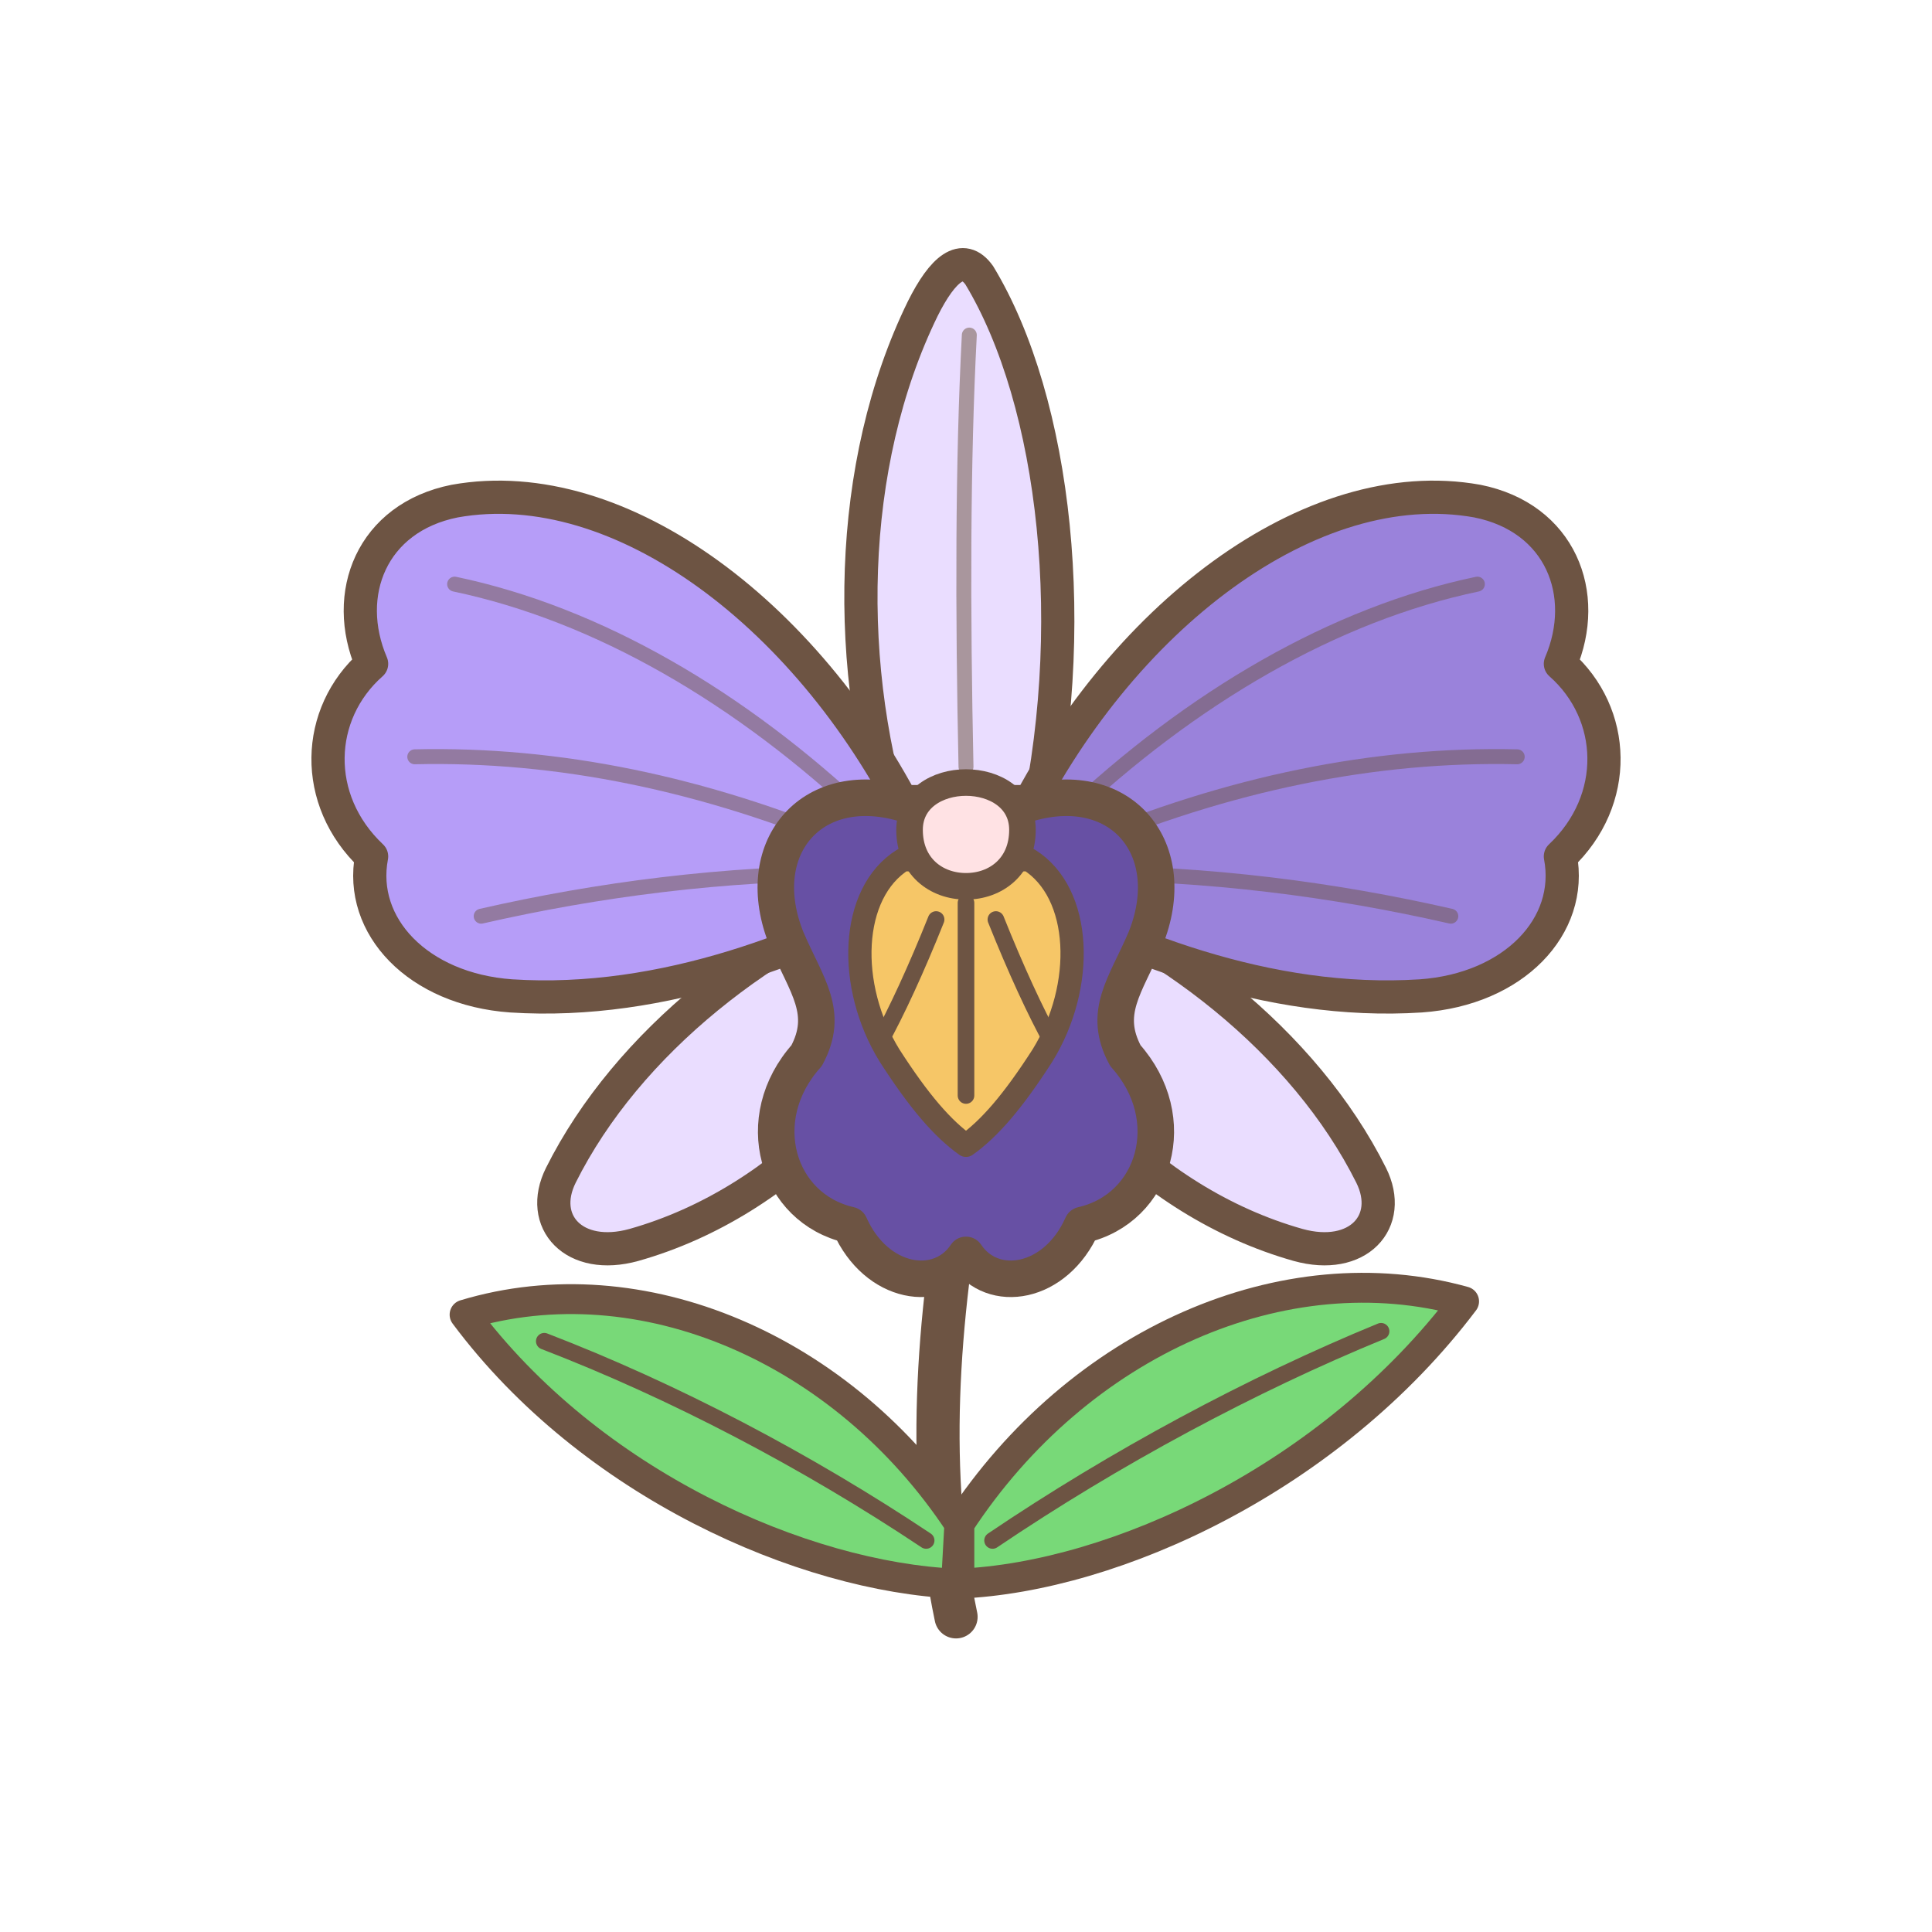
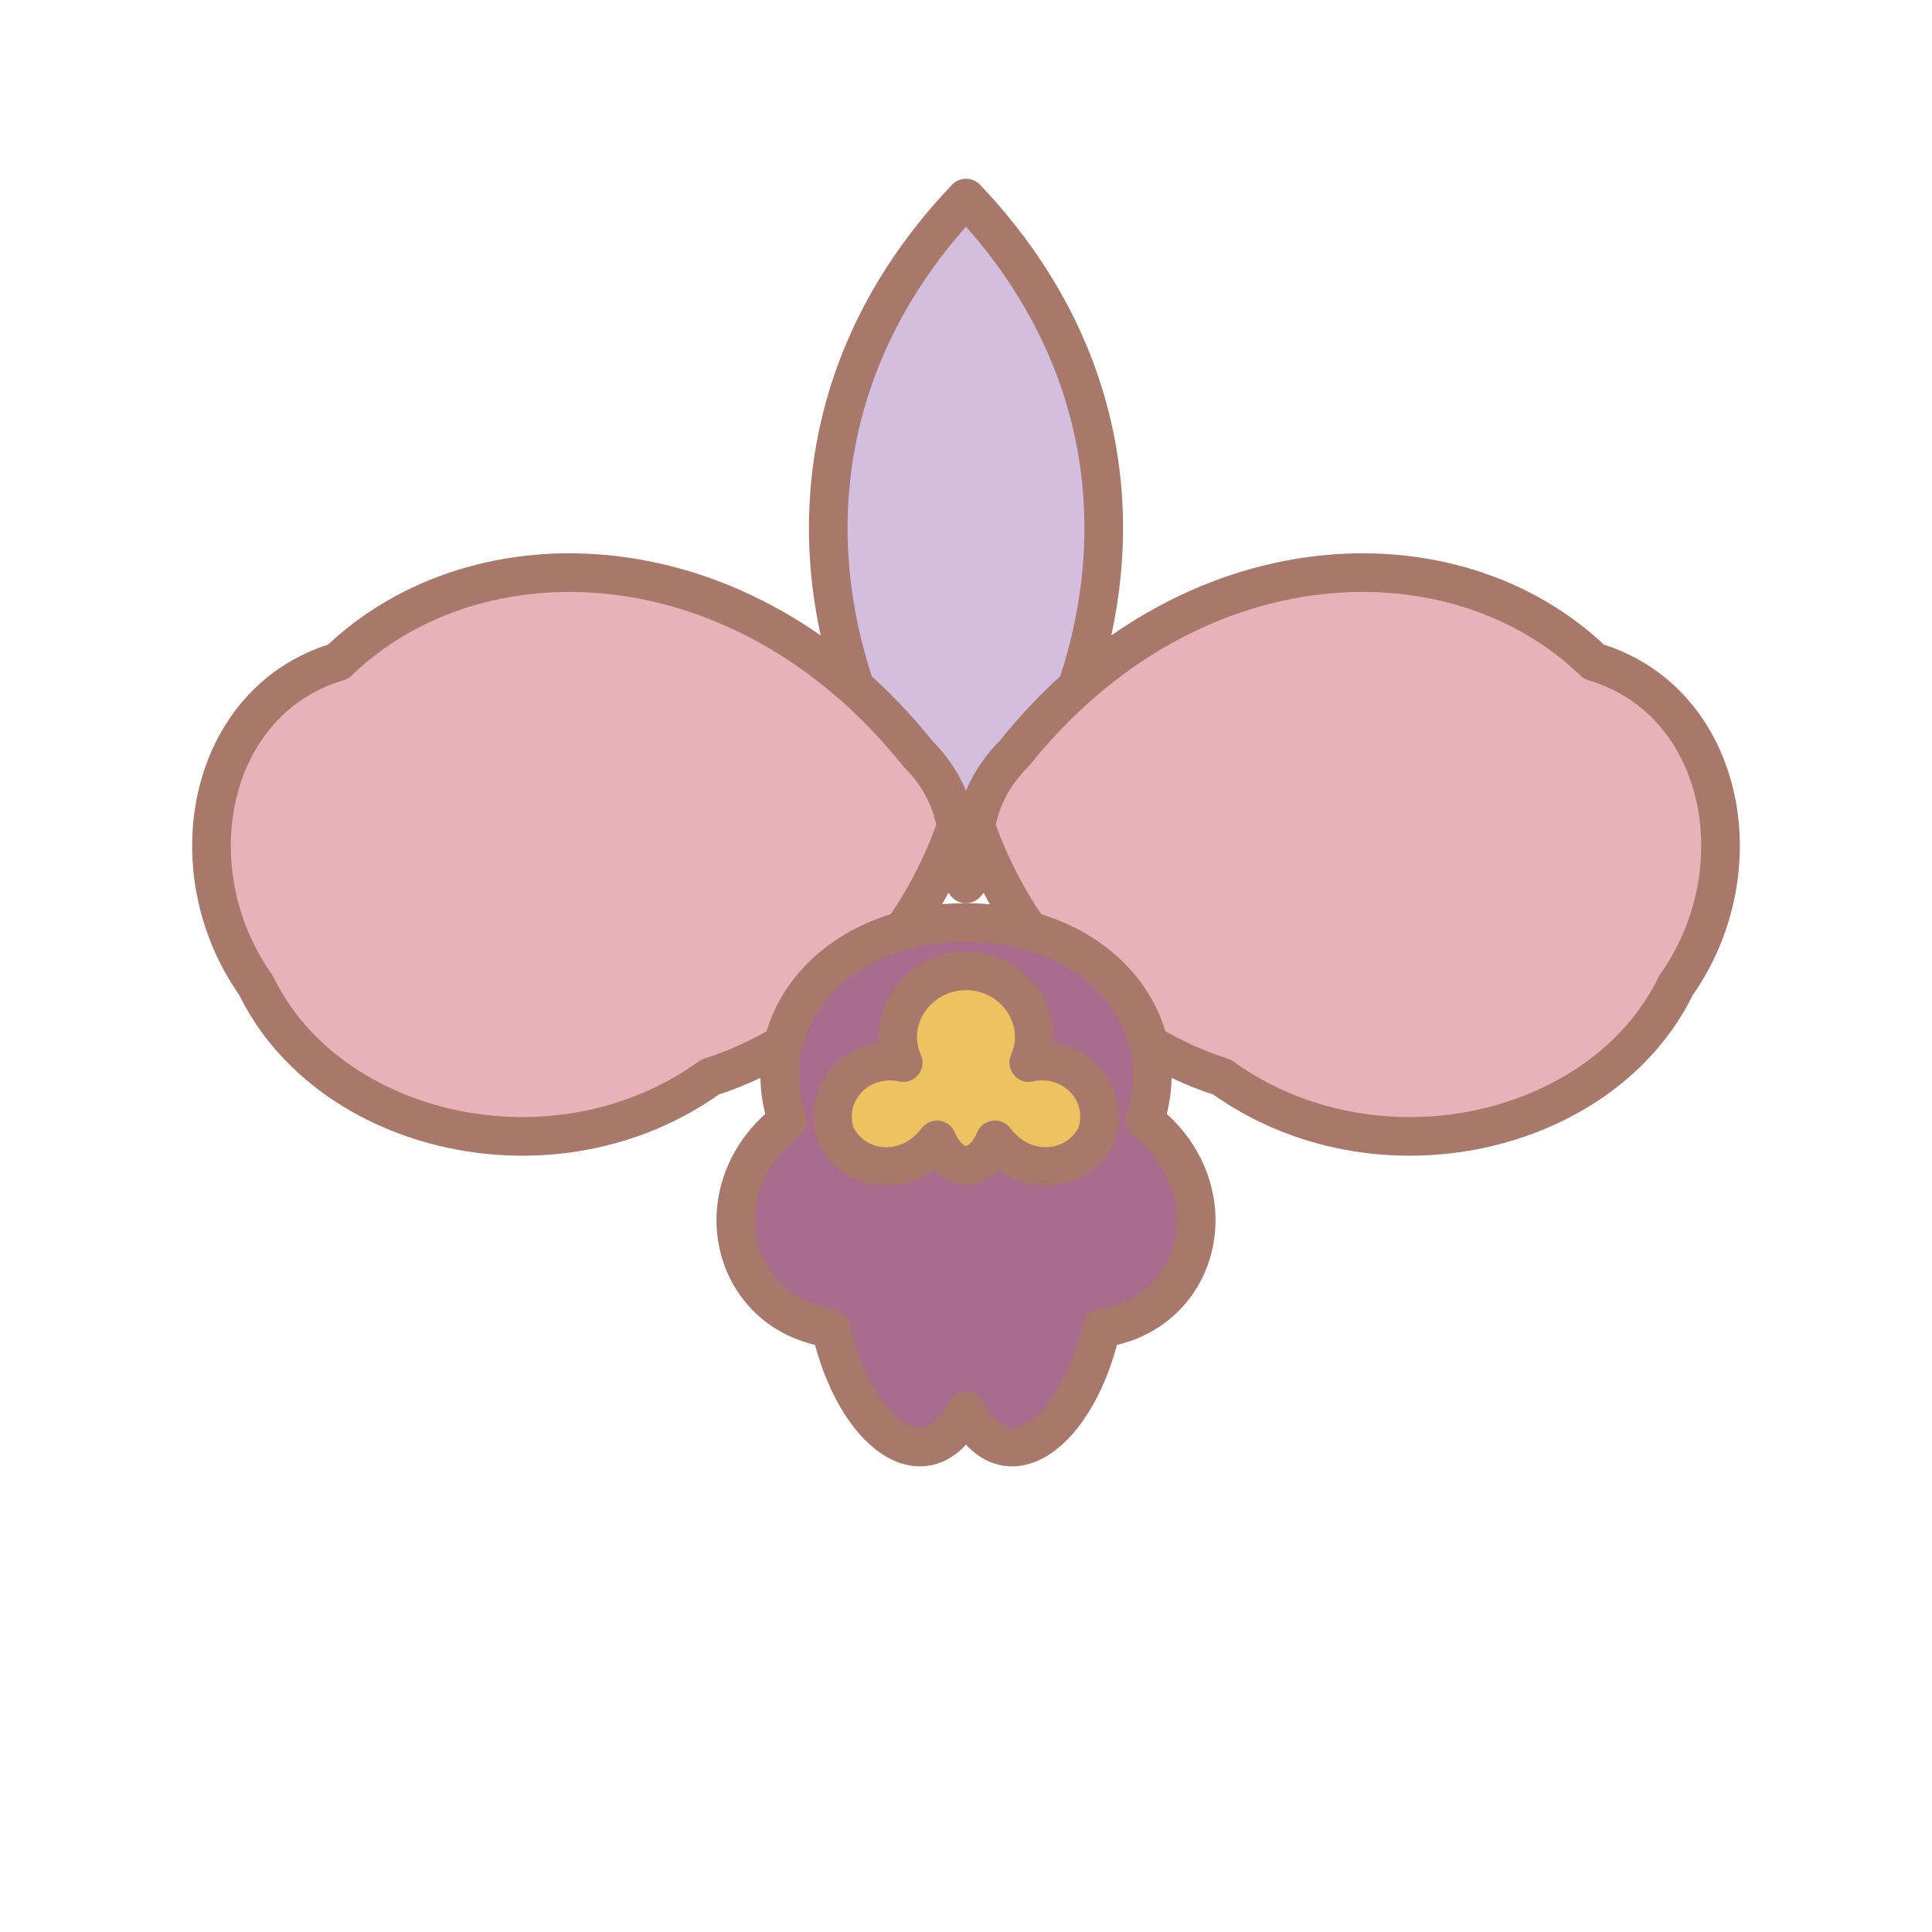
- <svg xmlns="http://www.w3.org/2000/svg" width="1024" height="1024" role="img" aria-label="BotanicSoft orchid logo" viewBox="0 0 1024 1024" fill="none">
-   <g transform="translate(512 512) scale(0.88) translate(-512 -512)">
-     <path id="stem" d="M506 904C488 818 494 728 512 630" fill="none" stroke="#6D5443" stroke-width="26" stroke-linecap="round" />
-     <path id="leaf-left" d="M506 884C414 880 286 824 210 722C316 690 438 742 508 848Z" fill="#78D978" stroke="#6D5443" stroke-width="18" stroke-linejoin="round" />
-     <path id="leaf-right" d="M508 884C602 880 732 820 812 714C704 684 580 738 508 848Z" fill="#78D978" stroke="#6D5443" stroke-width="18" stroke-linejoin="round" />
-     <path id="leaf-vein-left" d="M488 858C416 810 336 768 258 738" fill="none" stroke="#6D5443" stroke-width="10" stroke-linecap="round" />
-     <path id="leaf-vein-right" d="M528 858C602 808 684 764 762 732" fill="none" stroke="#6D5443" stroke-width="10" stroke-linecap="round" />
-     <path id="sepal-top" d="M472 436C438 334 440 210 486 116C498 92 510 82 520 96C566 172 582 310 552 436Z" fill="#EADDFF" stroke="#6D5443" stroke-width="20" stroke-linejoin="round" />
-     <path id="sepal-top-vein" d="M512 392C510 298 510 208 514 132" fill="none" stroke="#6D5443" stroke-width="9" stroke-linecap="round" opacity="0.52" />
-     <path id="sepal-lower-left" d="M482 460C392 492 308 558 268 638C254 666 276 690 312 680C404 654 476 574 504 490Z" fill="#EADDFF" stroke="#6D5443" stroke-width="20" stroke-linejoin="round" />
-     <path id="sepal-lower-right" d="M542 460C632 492 716 558 756 638C770 666 748 690 712 680C620 654 548 574 520 490Z" fill="#EADDFF" stroke="#6D5443" stroke-width="20" stroke-linejoin="round" />
-     <path id="petal-left" d="M482 430C420 302 304 214 204 232C154 242 136 288 154 330C120 360 118 412 154 446C146 488 182 526 238 530C330 536 420 500 488 462Z" fill="#B69DF8" stroke="#6D5443" stroke-width="20" stroke-linejoin="round" />
-     <path id="petal-left-vein-1" d="M452 422C376 350 290 300 204 282" fill="none" stroke="#6D5443" stroke-width="9" stroke-linecap="round" opacity="0.48" />
-     <path id="petal-left-vein-2" d="M444 440C354 402 266 384 180 386" fill="none" stroke="#6D5443" stroke-width="9" stroke-linecap="round" opacity="0.48" />
-     <path id="petal-left-vein-3" d="M446 456C366 456 290 466 220 482" fill="none" stroke="#6D5443" stroke-width="9" stroke-linecap="round" opacity="0.48" />
-     <path id="petal-right" d="M542 430C604 302 720 214 820 232C870 242 888 288 870 330C904 360 906 412 870 446C878 488 842 526 786 530C694 536 604 500 536 462Z" fill="#9A82DB" stroke="#6D5443" stroke-width="20" stroke-linejoin="round" />
-     <path id="petal-right-vein-1" d="M572 422C648 350 734 300 820 282" fill="none" stroke="#6D5443" stroke-width="9" stroke-linecap="round" opacity="0.48" />
-     <path id="petal-right-vein-2" d="M580 440C670 402 758 384 844 386" fill="none" stroke="#6D5443" stroke-width="9" stroke-linecap="round" opacity="0.48" />
-     <path id="petal-right-vein-3" d="M578 456C658 456 734 466 804 482" fill="none" stroke="#6D5443" stroke-width="9" stroke-linecap="round" opacity="0.48" />
-     <path id="labellum" d="M474 414C418 398 382 442 404 496C416 524 430 540 416 566C382 604 398 658 442 668C458 704 496 710 512 686C528 710 566 704 582 668C626 658 642 604 608 566C594 540 608 524 620 496C642 442 606 398 550 414Z" fill="#6750A4" stroke="#6D5443" stroke-width="22" stroke-linejoin="round" />
-     <path id="labellum-throat" d="M474 448C442 468 440 524 466 566C484 594 498 610 512 620C526 610 540 594 558 566C584 524 582 468 550 448Z" fill="#F6C667" stroke="#6D5443" stroke-width="14" stroke-linejoin="round" />
-     <path id="throat-veins" d="M512 474V590M494 484C482 514 470 540 460 558M530 484C542 514 554 540 564 558" fill="none" stroke="#6D5443" stroke-width="10" stroke-linecap="round" />
-     <path id="stigma-core" d="M478 430C478 392 546 392 546 430C546 452 530 464 512 464C494 464 478 452 478 430Z" fill="#FFE2E4" stroke="#6D5443" stroke-width="16" stroke-linejoin="round" />
+ <svg xmlns="http://www.w3.org/2000/svg" width="1024" height="1024" role="img" aria-label="Orchid" viewBox="0 0 1024 1024">
+   <g transform="translate(512 512) scale(1.28) translate(-512 -512)" stroke="#A8796A" stroke-width="16" stroke-linejoin="round" stroke-linecap="round">
+     <path id="petal-top" fill="#D3BEDD" d="M512 194C432 278 440 390 512 478C584 390 592 278 512 194Z" />
+     <path id="petal-left" fill="#E9B2B8" d="M492 424C420 334 310 330 252 386C198 402 184 472 218 520C248 582 342 604 406 558C456 542 492 500 508 454C506 444 502 434 492 424Z" />
+     <path id="petal-right" fill="#E9B2B8" d="M532 424C604 334 714 330 772 386C826 402 840 472 806 520C776 582 682 604 618 558C568 542 532 500 516 454C518 444 522 434 532 424Z" />
+     <path id="orchid-core" fill="#A96C8E" d="M512 494C458 494 424 534 438 576C402 604 414 656 456 662C466 706 496 728 512 696C528 728 558 706 568 662C610 656 622 604 586 576C600 534 566 494 512 494Z" />
+     <path id="orchid-throat" fill="#EDC261" d="M512 514C492 514 478 534 486 552C468 548 452 564 458 582C466 598 488 600 500 584C506 598 518 598 524 584C536 600 558 598 566 582C572 564 556 548 538 552C546 534 532 514 512 514Z" />
  </g>
</svg>
